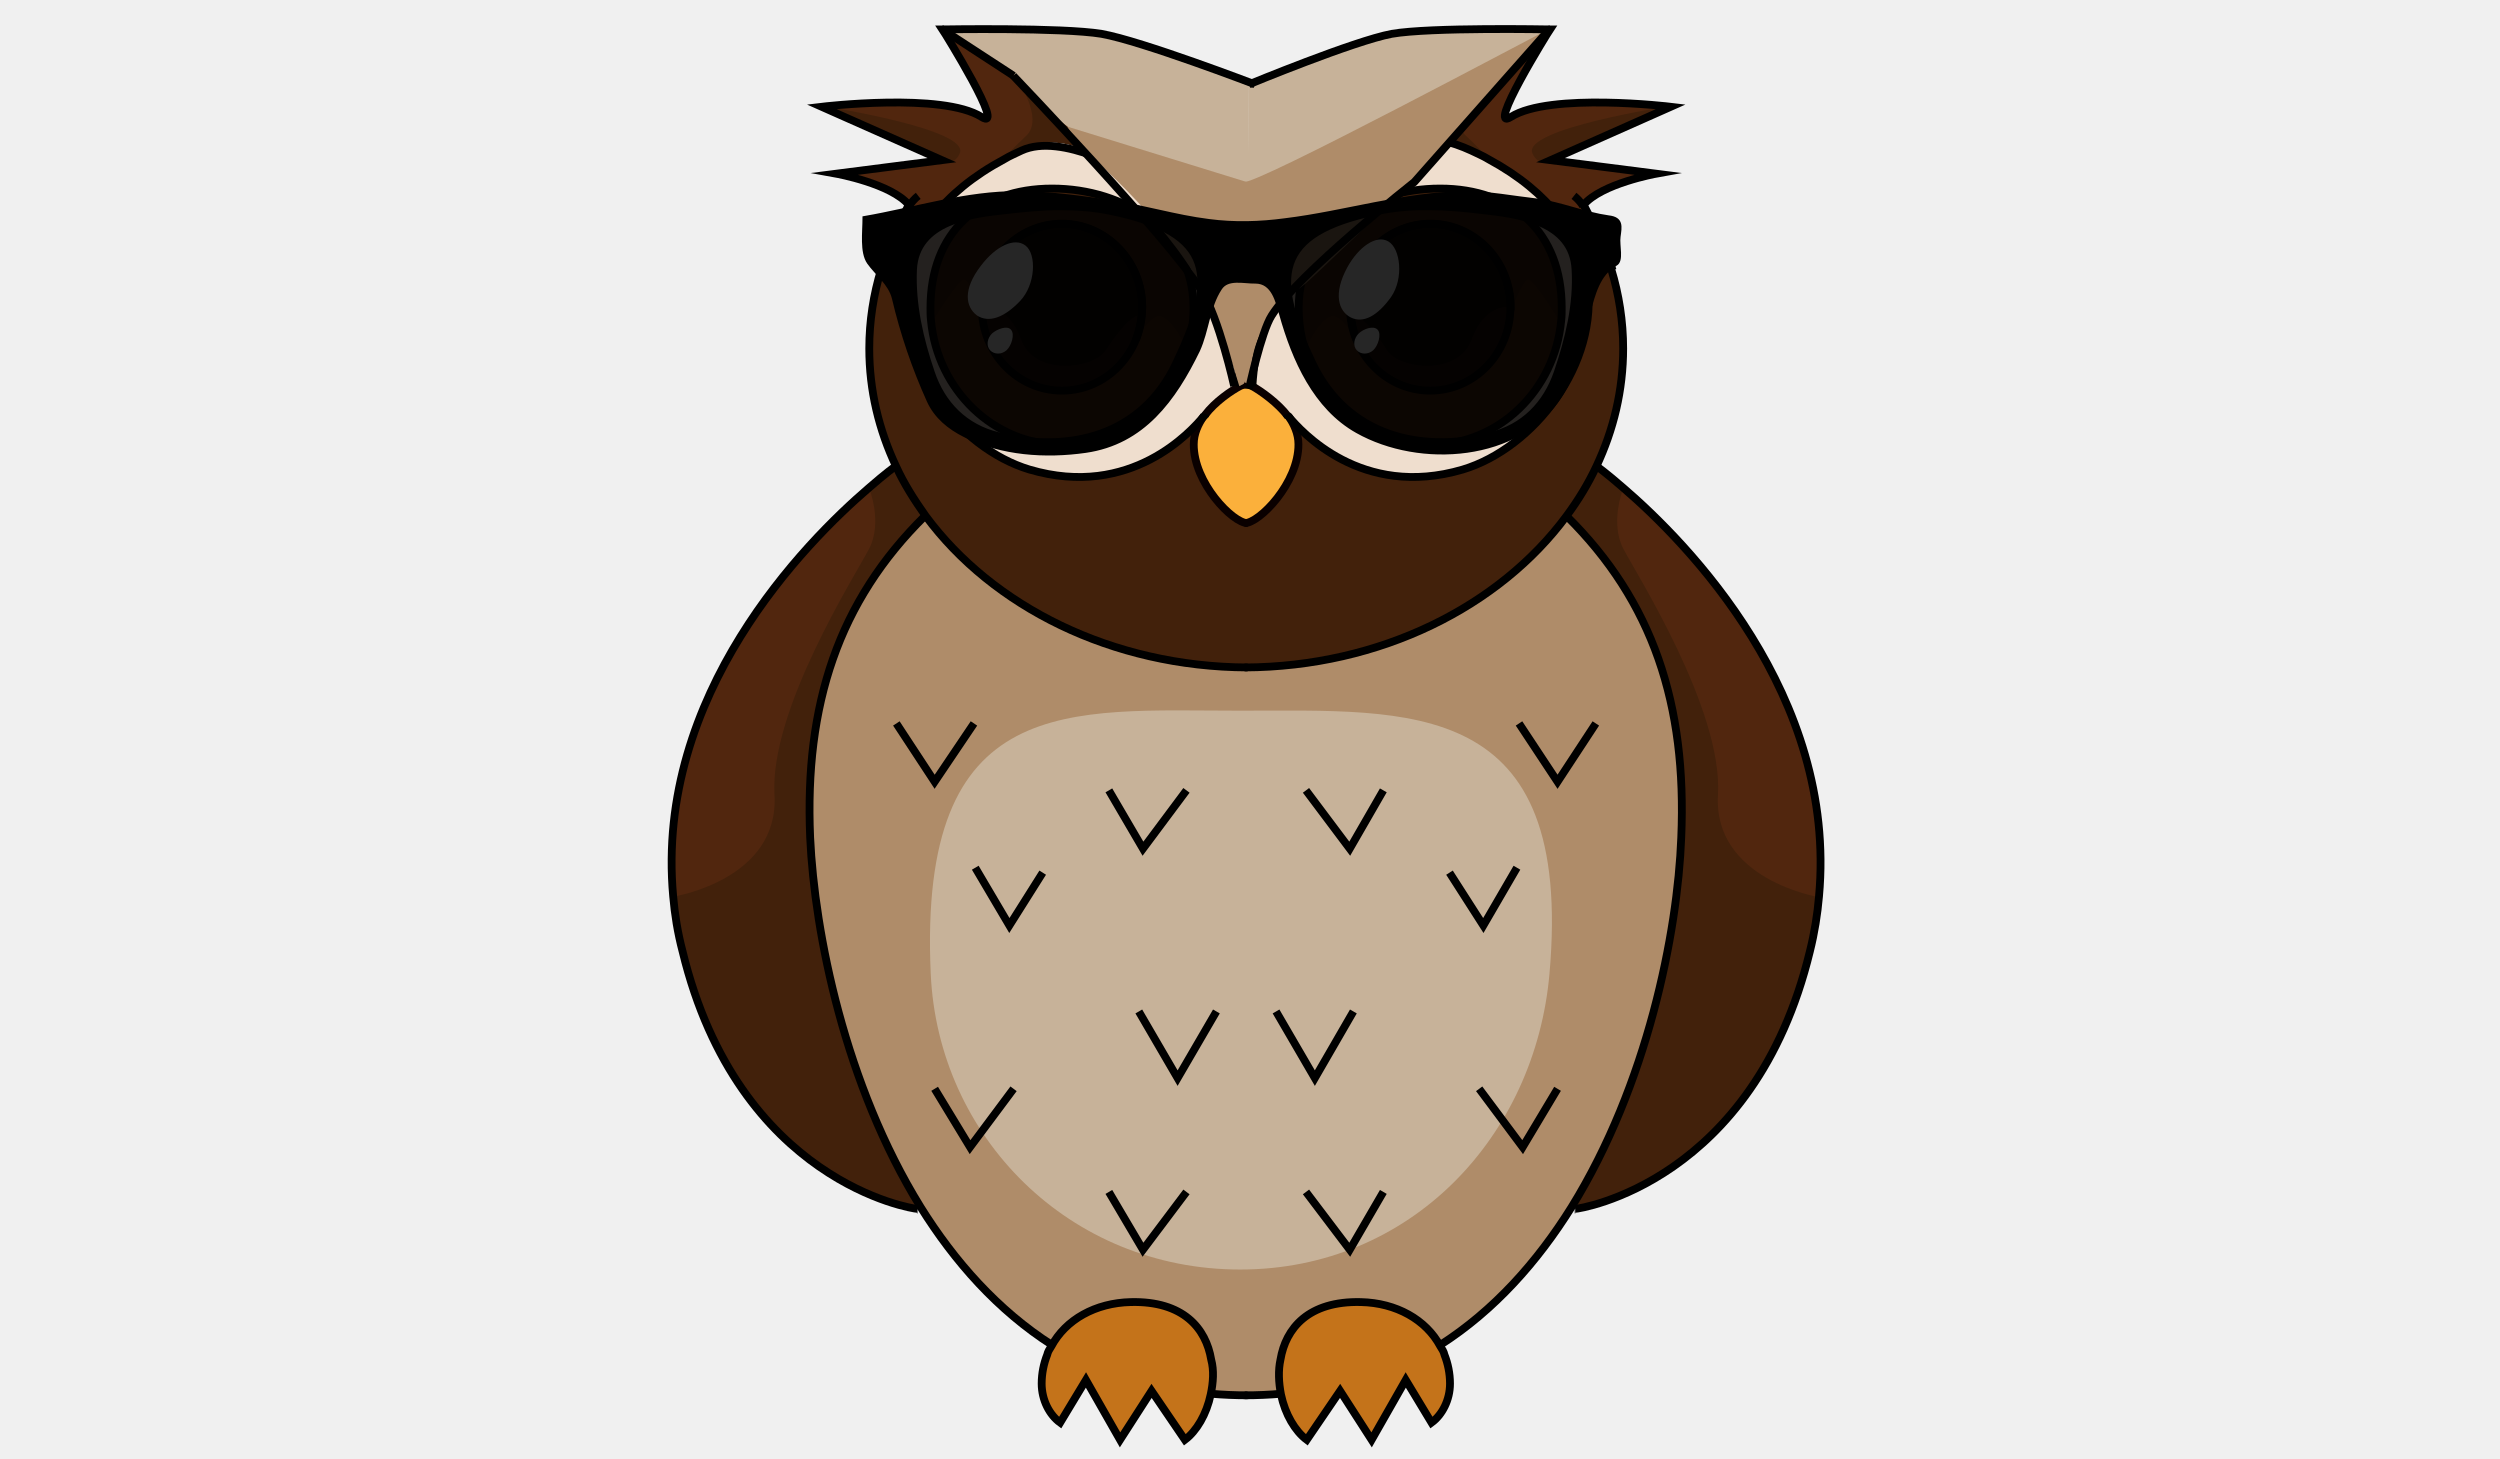
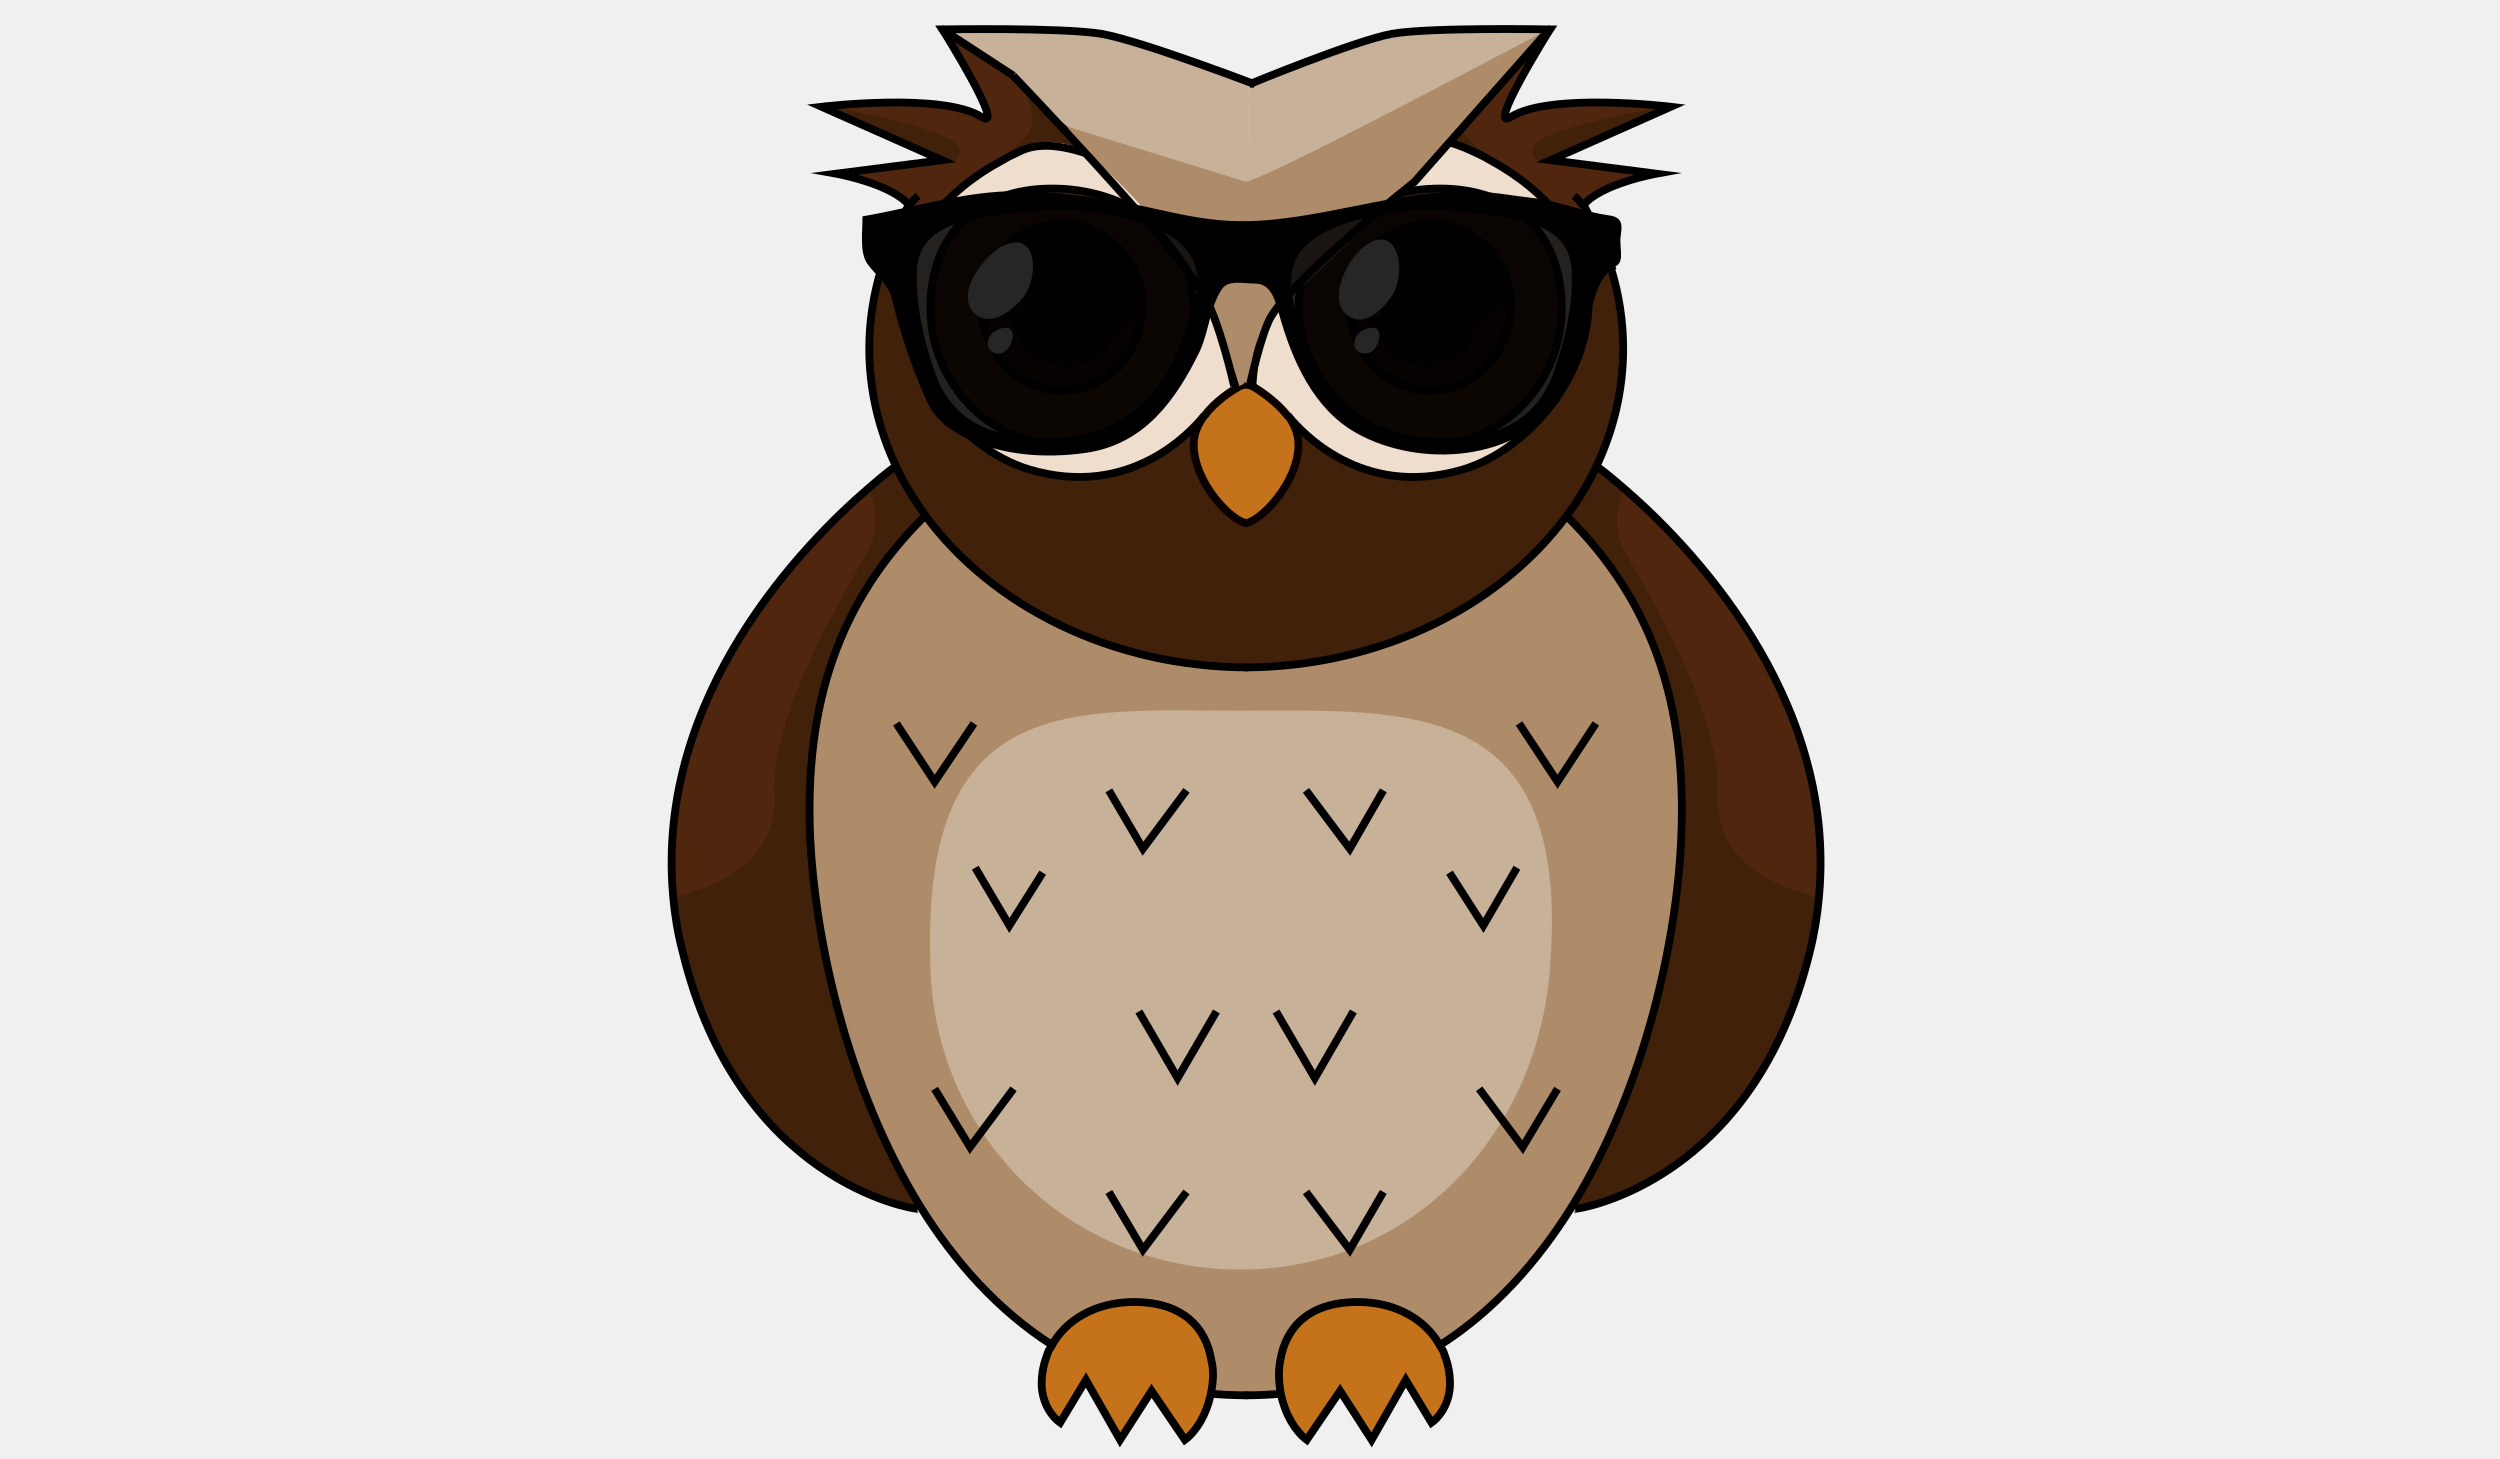
<svg xmlns="http://www.w3.org/2000/svg" version="1.1" id="Vrstva_1" x="0px" y="0px" viewBox="0 0 960 560" enable-background="new 0 0 960 560" xml:space="preserve">
  <g id="Vrstva_1_2_">
    <g id="Vrstva_1_1_" display="none">
      <path display="inline" fill="none" stroke="#000000" stroke-miterlimit="10" d="M478.5,12.9" />
      <rect x="93.8" y="-275.1" display="inline" fill="none" stroke="#0A0000" stroke-miterlimit="10" width="772.4" height="974.5" />
    </g>
    <g id="base">
      <path fill="#AF8C69" d="M479.1,256.3c52.2-0.2,98-23.5,123.6-58.1l0.2,0.2c33.3,32.8,46.4,72.1,44,123.4    c-1.7,36.8-13.1,95.1-42.1,141.9c-13.1,21-29.7,39.8-50.5,53l0,0c-5.5-10.3-17-16.7-30.5-17c-20.2-0.5-28.9,10.1-30.9,22.1l0,0    c-0.8,4.6-0.6,9.3,0.3,13.9c-4.6,0.5-9.3,0.6-14,0.6s-9.5-0.2-14-0.6c0.9-4.6,1.1-9.3,0.3-13.9l0,0c-2.1-12-10.9-22.6-30.9-22.1    c-13.3,0.2-24.9,6.8-30.5,17l0,0c-20.8-13.3-37.4-32-50.5-53c-29-46.9-40.7-105.1-42.4-141.9c-2.2-51.1,10.9-90.7,44-123.4    l0.2-0.2C381,233,426.8,256.2,479.1,256.3z" />
    </g>
    <g id="mirror">
      <g>
        <g>
          <g id="XMLID_13_">
            <g id="fill_x5F_bottom_12_">
              <path fill="#C4731A" d="M434.5,499.5c27.8-0.6,34.1,19.7,30.6,36c-1.6,7.6-5.4,14-9.9,17.4l-12.8-18.8l-12.1,18.8l-12.9-23        l-9.9,16.4c-4.1-3-7.1-8.7-7.1-15c0-5.4,1.3-10.3,3.6-14.4C409.7,506.3,421.1,499.6,434.5,499.5z" />
              <path fill="#AF8C69" d="M479.1,499.5v36.6c-4.7,0-9.5-0.2-14-0.6c3.5-16.3-3-36.6-30.6-36c-13.3,0.2-24.8,6.8-30.5,17l0,0        c-20.8-13.3-37.4-32-50.5-53c-29-46.9-40.7-105.1-42.4-141.9c-2.2-51.1,10.9-90.7,44-123.4l0.2-0.2        c25.7,34.7,71.5,57.9,123.6,58.1v36.4c0,0-68,5.5-80.3-15.1c-16.6-27.5-40.6-35-62.6-23c-27.6,14.7,1.1,177.8,22.2,193        c27.6,19.7,42.9-0.8,62.3,21.1C438.6,489.1,455.6,488.8,479.1,499.5z" />
              <path fill="#42210B" d="M395.5,180.3c38.8,11.5,62.3-14.7,66.9-20.4c-2.2,3.2-3.8,6.8-3.9,10.9c-0.2,14.8,15,30.3,20.7,30.3        v55.2c-52.2-0.2-98-23.5-123.6-58.1c-4.4-6.2-8.4-12.5-11.4-19.1c-6.6-14-10.3-29.2-10.3-45.3c0-10.4,1.6-20.7,4.6-30.5        c0.6-2.2,1.3-4.4,2.2-6.5c3-7.3,7.4-15.5,8.5-17.8c0,0,0-0.2,0.2-0.2c0.2-0.2,0.2-0.5,0.2-0.5c-6.8-8.4-27.9-12-27.9-12        l40.6-5.2l-46.5-20.4c0,0,46.2-5.5,61.4,3.9c9.9,6.3-14.5-32.7-15-33.6l81.7,61.2L428.4,63c-10.3-3.9-20.4-12.6-35.8-5.5        c-2.2,0.9-4.6,2.2-6.6,3.3C316.5,98.1,353.5,167.8,395.5,180.3z" />
              <path fill="#C7B299" d="M479.6,32.6L479.1,147c0,0-1.1,0.6-2.8,1.4c0,0-7.7-60.3-44.5-78.6c-1.7-0.8-5.5-7.3-7.3-8l-5-5.7        l-57.3-44.7l0,0c0,0,45.9-0.9,60.7,1.7C437.6,15.9,479.6,32.6,479.6,32.6z" />
              <path fill="#EFDECE" d="M395.5,180.3c-42.1-12.5-79.2-82.4-9.6-119.1c2.1-1.3,4.4-2.2,6.6-3.3c15.5-7.1,21.9-0.2,32,3.8        c1.7,0.8,8.5,4.1,10.1,4.9c36.9,18.3,41.8,81.7,41.8,81.7c-3.5,1.7-9.2,5.5-13.1,10.7c0,0-0.2,0.5-0.8,0.9        C457.8,165.6,434.5,192,395.5,180.3z M455.6,135.5C455.6,135.5,455.6,135.1,455.6,135.5c1.9-5.5,2.8-11.2,2.8-17.2        c0-29-22.6-52.5-50.5-52.5s-50.5,23.5-50.5,52.5s22.6,52.5,50.5,52.5C430.1,170.8,448.8,156,455.6,135.5z" />
              <path fill="#42210B" d="M407.8,86.1c-17,0-30.8,14.4-30.8,32c0,17.8,13.9,32,30.8,32c17,0,30.8-14.4,30.8-32        C438.7,100.4,424.9,86.1,407.8,86.1z M357.3,118c0-29,20.5-45.4,48.4-45.4S458.4,89,458.4,118c0,6.2-0.9,11.8-2.8,17.2        c0,0,0,0,0,0.2c-6.8,20.5-25.7,35.3-47.7,35.3C379.9,170.8,357.3,147,357.3,118z" />
              <path fill="#0F0602" d="M377,118c0-17.8,13.9-32,30.8-32c17,0,30.8,14.4,30.8,32c0,17.8-13.9,32-30.8,32        C390.9,150.3,377,135.8,377,118z" />
              <path fill="#42210B" d="M262.2,365.4c-26.4-109,82.1-186.4,82.1-186.4c3.2,6.8,7.1,13.1,11.4,19.1l-0.2,0.2        c-33.3,32.8-46.4,72.3-44.2,123.4c1.7,36.8,13.1,95.1,42.4,141.9l-1.1,0.8l0,0C350.9,464.5,283.8,454,262.2,365.4z" />
              <path fill="#FBB03B" d="M479.1,146.8v54.3c-5.7,0-20.8-15.5-20.7-30.3c0-4.1,1.7-7.7,3.9-10.9c0.6-0.6,0.8-0.9,0.8-0.9        c3.9-5.2,9.9-8.8,13.1-10.7C478.2,147.3,479.1,146.8,479.1,146.8z" />
              <path fill="#51260E" d="M348.6,79.9c0.2-0.2,0.2-0.5,0.3-0.6c-1.1,2.2-5.5,10.3-8.5,17.8C342.8,91.1,345.5,85.4,348.6,79.9z" />
              <g id="fill_x5F_bottom_15_">
                <path fill="#C4731A" d="M522.5,499.5c-27.8-0.6-34.1,19.7-30.6,36c1.6,7.6,5.4,14,9.9,17.4l12.8-18.8l12.1,18.8l12.9-23         l9.9,16.4c4.1-3,7.1-8.7,7.1-15c0-5.4-1.3-10.3-3.6-14.4C547.3,506.3,535.9,499.6,522.5,499.5z" />
                <path fill="#AF8C69" d="M477.9,499.5v36.6c4.7,0,9.5-0.2,14-0.6c-3.5-16.3,3-36.6,30.6-36c13.3,0.2,24.8,6.8,30.5,17l0,0         c20.8-13.3,37.4-32,50.5-53c29-46.9,40.7-105.1,42.4-141.9c2.2-51.1-10.9-90.7-44-123.4l-0.2-0.2         c-25.7,34.7-71.5,57.9-123.6,58.1v36.4c0,0,68,5.5,80.3-15.1c16.6-27.5,40.6-35,62.6-23c27.6,14.7-1.1,177.8-22.2,193         c-27.3,19.7-42.9-0.8-62.3,21.1C518.6,489.1,501.4,488.8,477.9,499.5z" />
                <path fill="#42210B" d="M561.5,180.3c-38.8,11.5-62.3-14.7-66.9-20.4c2.2,3.2,3.8,6.8,3.9,10.9c0.2,14.8-15,30.3-20.7,30.3         v55.2c52.2-0.2,98-23.5,123.6-58.1c4.6-6.2,8.4-12.5,11.5-19.1c6.6-14,10.3-29.2,10.3-45.3c0-10.4-1.6-20.7-4.6-30.5         c-0.6-2.2-1.3-4.4-2.2-6.5c-2.8-7.3-7.4-15.5-8.5-17.8c0,0,0-0.2-0.2-0.2c-0.2-0.2-0.2-0.5-0.2-0.5c6.8-8.4,27.9-12,27.9-12         l-40.6-5.2L641,40.6c0,0-46.2-5.5-61.4,3.9c-9.9,6.3,14.5-32.7,15-33.6l-68.5,44.2l0.2,0.5c10.3-3.9,22.4-5.4,37.9,1.7         c2.2,0.9,4.6,2.2,6.6,3.3C640.7,98.1,603.8,167.8,561.5,180.3z" />
                <path fill="#C7B299" d="M479.6,32.6L478,147c0,0,1.1,0.6,2.8,1.4c0,0,3.9-71.5,40.9-89.9c1.7-0.8,4.9-2.8,4.9-2.8l68.5-44.2         l0,0c0,0-46.1-1.1-61.1,1.7C519.8,15.9,479.6,32.6,479.6,32.6z" />
                <path fill="#EFDECE" d="M561.5,180.3c42.1-12.5,79.2-82.4,9.6-119.1c-2.1-1.3-4.4-2.2-6.6-3.3c-15.5-7.1-27.8-5.7-37.9-1.7         c-1.7,0.8-3.6,1.6-5.2,2.4c-36.9,18.3-40.9,89.9-40.9,89.9c3.5,1.7,9.2,5.5,13.1,10.7c0,0,0.2,0.5,0.8,0.9         C499.2,165.6,522.8,192,561.5,180.3z M501.5,135.5C501.4,135.5,501.4,135.1,501.5,135.5c-1.9-5.5-2.8-11.2-2.8-17.2         c0-29,22.6-52.5,50.5-52.5s50.5,23.5,50.5,52.5s-22.6,52.5-50.5,52.5C527.1,170.8,508.3,156,501.5,135.5z" />
                <path fill="#42210B" d="M549.2,86.2c17,0,30.8,14.4,30.8,32c0,17.8-13.9,32-30.8,32c-17,0-30.8-14.4-30.8-32         S532.2,86.2,549.2,86.2z M599.7,118.3c0-29-19.9-45.8-47.8-45.8s-53.2,16.7-53.2,45.8c0,6.2,0.9,11.8,2.8,17.2c0,0,0,0,0,0.2         c6.8,20.5,25.7,35.3,47.7,35.3C577.1,171,599.7,147.3,599.7,118.3z" />
                <path fill="#0F0602" d="M580,118c0-17.8-13.9-32-30.8-32c-17,0-30.8,14.4-30.8,32c0,17.8,13.9,32,30.8,32         C566.2,150.3,580,135.8,580,118z" />
                <path fill="#42210B" d="M694.8,365.4c26.4-109-81.7-186.4-81.7-186.4c-3.2,6.8-7.1,13.1-11.5,19.1l0.2,0.2         c33.3,32.7,46.5,72.1,44,123.2c-1.7,36.8-13.1,95.1-42.4,141.9l1.1,0.8l0,0C606.5,464.5,673.5,454,694.8,365.4z" />
                <path fill="#FBB03B" d="M477.9,146.8v54.3c5.7,0,20.8-15.5,20.7-30.3c0-4.1-1.7-7.7-3.9-10.9c-0.6-0.6-0.8-0.9-0.8-0.9         c-3.9-5.2-9.9-8.8-13.1-10.7C479.1,147.3,477.9,146.8,477.9,146.8z" />
                <path fill="#51260E" d="M608.4,79.9c-0.2-0.2-0.2-0.5-0.3-0.6c1.1,2.2,5.7,10.3,8.5,17.8C614.4,91.1,611.5,85.4,608.4,79.9z" />
              </g>
              <path fill="#C7B299" d="M595,373.9c-5.5,62.5-53.2,113.6-118.8,113.6s-116-51-118.8-113.6c-4.9-108.6,53.2-101,118.8-101        S604.4,267.4,595,373.9z" />
            </g>
            <g id="fill_x5F_top_12_">
              <path display="none" fill="#AF8C69" d="M479.1,499.5v36.6c-4.7,0-9.5-0.2-14-0.6c0.9-4.6,1.1-9.3,0.3-13.9l0,0        c-2.1-12-10.9-22.6-30.9-22.1c-13.3,0.2-24.9,6.8-30.5,17l0,0c-20.8-13.3-37.4-32-50.5-53c-29-46.9-40.7-105.1-42.4-141.9        c-2.2-51.1,10.9-90.7,44-123.4l0.2-0.2c25.7,34.7,71.3,57.9,123.6,58.1v243.3L479.1,499.5L479.1,499.5z" />
-               <path fill="#FBB03B" d="M479.1,147.3v54c-5.7,0-20.8-15.5-20.7-30.3c0-4.1,1.7-7.7,3.9-10.9c0.6-0.6,0.8-0.9,0.8-0.9        c3.9-5.2,9.9-8.8,13.1-10.7C477.9,147.3,479.1,147.3,479.1,147.3z" />
+               <path fill="#C4731A" d="M479.1,147.3v54c-5.7,0-20.8-15.5-20.7-30.3c0-4.1,1.7-7.7,3.9-10.9c0.6-0.6,0.8-0.9,0.8-0.9        c3.9-5.2,9.9-8.8,13.1-10.7C477.9,147.3,479.1,147.3,479.1,147.3z" />
              <path fill="#EFDECE" d="M455.5,135.5C455.5,135.5,455.6,135.1,455.5,135.5c1.9-5.5,2.8-11.2,2.8-17.2        c0-29-24.8-45.8-52.7-45.8s-48.4,16.7-48.4,45.8c0,1.7,0,3.3,0.2,4.9c2.5,26.7,24.1,47.7,50.3,47.7        C429.9,170.8,448.7,156,455.5,135.5z M347.5,108c2.7-17,13.9-33.9,38.2-46.9c2.1-1.3,4.4-2.2,6.6-3.3        c15.5-7.1,40.4,7.9,42.1,8.7c36.9,18.3,41.8,81.7,41.8,81.7c-3.5,1.7-9.2,5.5-13.1,10.7c0,0-0.2,0.5-0.8,0.9        c-4.6,5.5-27.9,31.9-66.9,20.4C368.1,172.1,342.8,139.7,347.5,108z" />
              <path fill="#C4731A" d="M464.9,535.5c-1.6,7.6-5.4,14-9.9,17.4l-12.8-18.8l-12.1,18.8l-13.1-23l-9.9,16.4        c-4.1-3-7.1-8.7-7.1-15c0-3.9,0.8-7.7,2.1-11c0,0,11.5-8.4,19.6-8.4c18.5,0,24.1,11.5,33.6,11.5c5.7,0,9-1.4,9-1.4l0.8-0.2        l0,0C466.2,526.2,465.9,530.9,464.9,535.5z" />
              <path fill="#51260E" d="M445.8,121.4c3.9,0.9,10.1,11,9.6,14c0,0,0,0,0,0.2c-6.8,20.5-25.7,35.3-47.7,35.3        c-26.2,0-47.8-21-50.3-47.7h0.8c0,0,9.9-16.4,12.1-15.9s6.5,12,6.5,12l0,0c0.6,17.2,14.2,31.1,30.8,31.1        c12.8,0,23.5-8,28.2-19.4l0,0C436.5,130.1,441.9,120.3,445.8,121.4z" />
              <path fill="#230F07" d="M438.6,120.8c-0.2,3.6-1.1,6.9-2.2,10.1l0,0c-4.7,11.5-15.6,19.4-28.2,19.4        c-16.7,0-30.1-13.9-30.8-31.1c0-0.5,0-0.8,0-1.3c0,0,9.6-1.6,14.7,12.5c5.2,14.2,27.6,11.2,32.3,4.4        C429,127.9,434.2,120.8,438.6,120.8z" />
              <path fill="#51260E" d="M349.1,79.1c0.2-0.2,0.2-0.5,0.2-0.5c-6.8-8.4-27.9-12-27.9-12l40.6-5.2c0,0,4.1,2.8,6.5-2.4        c4.6-9.5-52.9-18.3-52.9-18.3s46.2-5.5,61.4,3.9c9.9,6.3-14.5-32.7-15-33.6l27.3,17.5l0,0c0.6,0.8,12.1,17,4.7,23.7        c-4.7,4.4-8.4,8.4-8.4,8.4c-24.3,12.8-35.5,29.8-38.2,46.9c-0.9-0.2-1.7-0.5-2.5-0.8c-3.9-2.2-6.6-3.6-6.8-3.8        c0.6-2.2,1.3-4.4,2.2-6.5C343.4,89.5,347.7,81.5,349.1,79.1C349.1,79.3,349.1,79.1,349.1,79.1z" />
              <path fill="#51260E" d="M348.6,79.9c0.2-0.2,0.2-0.5,0.3-0.6c-1.1,2.2-5.5,10.3-8.5,17.8C342.6,91.1,345.5,85.4,348.6,79.9z" />
              <path fill="#51260E" d="M333.7,187.4c0,0,5.4,13.1,0,23.4s-38.2,61.9-36.3,94.4c1.9,32.7-38.8,39.1-38.8,39.1        C251.4,266.6,309.5,208,333.7,187.4z" />
              <g id="fill_x5F_top_15_">
                <path display="none" fill="#AF8C69" d="M477.9,499.5v36.6c4.7,0,9.5-0.2,14-0.6c-0.9-4.6-1.1-9.3-0.3-13.9l0,0         c2.1-12,10.9-22.6,30.9-22.1c13.3,0.2,24.9,6.8,30.5,17l0,0c20.8-13.3,37.4-32,50.5-53c29-46.9,40.7-105.1,42.1-141.9         c2.2-51.1-10.9-90.7-44-123.4l-0.2-0.2c-25.7,34.7-71.3,57.9-123.6,58.1L477.9,499.5L477.9,499.5z" />
-                 <path fill="#FBB03B" d="M477.9,147.3v54c5.7,0,20.8-15.5,20.7-30.3c0-4.1-1.7-7.7-3.9-10.9c-0.6-0.6-0.8-0.9-0.8-0.9         c-3.9-5.2-9.9-8.8-13.1-10.7C479.1,147.3,477.9,147.3,477.9,147.3z" />
+                 <path fill="#C4731A" d="M477.9,147.3v54c5.7,0,20.8-15.5,20.7-30.3c0-4.1-1.7-7.7-3.9-10.9c-0.6-0.6-0.8-0.9-0.8-0.9         c-3.9-5.2-9.9-8.8-13.1-10.7C479.1,147.3,477.9,147.3,477.9,147.3z" />
                <path fill="#EFDECE" d="M501.5,135.5C501.5,135.5,501.5,135.1,501.5,135.5c-1.9-5.5-2.8-11.2-2.8-17.2         c0-29,24-45.8,51.9-45.8s49.2,16.7,49.2,45.8c0,1.7,0,3.3-0.2,4.9c-2.5,26.7-24,47.7-50.3,47.7         C527.1,170.8,508.3,156,501.5,135.5z M609.5,108c-2.7-17-13.9-33.9-38-46.9c-2.1-1.3-4.4-2.2-6.6-3.3         c-15.5-7.1-20.2-2.4-30.3,1.6c-1.7,0.8-10.9-1.7-12.6-0.9c-36.9,18.3-40.9,89.9-40.9,89.9c3.5,1.7,9.2,5.5,13.1,10.7         c0,0,0.2,0.5,0.8,0.9c4.6,5.5,27.9,31.9,66.9,20.4C589.1,172.1,614.4,139.7,609.5,108z" />
                <path fill="#C4731A" d="M491.9,535.5c1.6,7.6,5.4,14,9.9,17.4l12.8-18.8l12.1,18.8l13.1-23l9.9,16.4c4.1-3,7.1-8.7,7.1-15         c0-3.9-0.8-7.7-2.1-11c0,0-11.5-8.4-19.6-8.4c-18.5,0-24.1,11.5-33.6,11.5c-5.7,0-9-1.4-9-1.4l-0.8-0.2l0,0         C490.8,526.2,491,530.9,491.9,535.5z" />
                <path fill="#51260E" d="M511.2,121.4c-3.9,0.9-10.1,11-9.6,14c0,0,0,0,0,0.2c6.8,20.5,25.7,35.3,47.7,35.3         c26.4,0,47.8-21,50.3-47.7h-0.8c0,0-9.9-16.4-12.1-15.9c-2.2,0.5-6.5,12-6.5,12l0,0c-0.6,17.2-14.2,31.1-30.8,31.1         c-12.8,0-23.5-8-28.2-19.4l0,0C520.5,130.1,515.1,120.3,511.2,121.4z" />
                <path fill="#230F07" d="M518.6,120.8c0.2,3.6,1.1,6.9,2.2,10.1l0,0c4.7,11.5,15.6,19.4,28.2,19.4c16.7,0,30.1-13.9,30.8-31.1         c0-0.5,0-0.8,0-1.3c0,0-9.6-1.6-14.7,12.5c-5.2,14.2-27.6,11.2-32.3,4.4C528.4,127.9,523,120.8,518.6,120.8z" />
                <path fill="#51260E" d="M607.9,79.1c-0.2-0.2-0.2-0.5-0.2-0.5c6.8-8.4,27.9-12,27.9-12L595,61.4c0,0-4.1,2.8-6.5-2.4         c-4.6-9.5,52.9-18.3,52.9-18.3s-46.2-5.5-61.4,3.9c-9.9,6.3,14.5-32.7,15-33.6l-27.3,17.5l0,0c-0.6,0.8-12.1,17-4.7,23.7         c4.7,4.4,8.4,8.4,8.4,8.4c24.3,12.8,35.5,29.8,38,46.9c0.9-0.2,1.7-0.5,2.5-0.8c3.9-2.2,6.6-3.6,6.8-3.8         c-0.6-2.2-1.3-4.4-2.2-6.5C613.6,89.5,609.3,81.5,607.9,79.1C608.1,79.3,607.9,79.1,607.9,79.1z" />
                <path fill="#51260E" d="M608.5,79.9c-0.2-0.2-0.2-0.5-0.3-0.6c1.1,2.2,5.5,10.3,8.5,17.8C614.4,91.1,611.7,85.4,608.5,79.9z" />
                <path fill="#51260E" d="M623.4,187.4c0,0-5.4,13.1,0,23.4s38.2,61.9,36.3,94.4c-1.9,32.7,38.8,39.3,38.8,39.3         C705.6,266.6,647.7,208,623.4,187.4z" />
              </g>
            </g>
            <g id="outlines_12_">
              <path fill="none" stroke="#000000" stroke-width="3" stroke-miterlimit="10" d="M349.1,79.1c0.9-1.4,2.1-2.8,3.5-3.9" />
              <path fill="none" stroke="#000000" stroke-width="3" stroke-miterlimit="10" d="M338.2,103.4c0.6-2.2,1.3-4.4,2.2-6.5" />
              <ellipse fill="none" stroke="#000000" stroke-width="3" stroke-miterlimit="10" cx="407.8" cy="118" rx="30.8" ry="32" />
              <path fill="none" stroke="#000000" stroke-width="3" stroke-miterlimit="10" d="M479.1,256.3c-52.2-0.2-98-23.5-123.6-58.1        c-4.4-6.2-8.4-12.5-11.4-19.1c-6.6-14-10.3-29.2-10.3-45.3c0-10.4,1.6-20.7,4.6-30.5" />
              <path fill="none" stroke="#0A0000" stroke-width="3" stroke-miterlimit="10" d="M462.7,159.4c3.9-5.2,10.3-9.5,13.6-11.2        c1.7-0.9,5.4-0.5,5.4-0.5" />
              <path fill="none" stroke="#0A0000" stroke-width="3" stroke-miterlimit="10" d="M479.1,200.9c-5.7,0-20.8-15.5-20.7-30.3        c0-4.1,1.7-7.7,3.9-10.9" />
              <path fill="none" stroke="#000000" stroke-width="3" stroke-miterlimit="10" d="M455.5,135.5c-6.8,20.5-25.7,35.3-47.7,35.3        c-26.2,0-47.8-21-50.3-47.7c-0.2-1.6-0.2-3.3-0.2-4.9c0-29,18.8-45.8,46.7-45.8s54.3,16.7,54.3,45.8        C458.3,124.1,457.4,129.9,455.5,135.5" />
              <path fill="none" stroke="#000000" stroke-width="3" stroke-miterlimit="10" d="M377,119.2c0-0.5,0-0.8,0-1.3        c0-17.8,13.9-32,30.8-32s30.8,14.4,30.8,32c0,0.9,0,1.7-0.2,2.5c-0.2,3.6-1.1,6.9-2.2,10.1" />
              <path fill="none" stroke="#000000" stroke-width="3" stroke-miterlimit="10" d="M463,159c0,0-0.2,0.5-0.8,0.9        c-4.6,5.5-27.9,31.9-66.9,20.4c-27.3-8.2-52.5-40.6-47.8-72.3c2.7-17,13.9-33.9,38.2-46.9c2.1-1.3,4.4-2.2,6.6-3.3        c15.5-7.1,42.3,9,44,9.8c36.9,18.3,39.8,80.8,39.8,80.8" />
              <path fill="none" stroke="#000000" stroke-width="3" stroke-miterlimit="10" d="M361.9,11.3c0,0,45.9-0.8,61.1,1.7        c15.3,2.7,58.9,19.4,58.9,19.4" />
              <path fill="#AF8C69" d="M479.1,70l2.5,1.6l-2.2,74.8c0,0-1.7,0.9-3.5,1.9c0,0-7.3-24.6-14.2-37.7        c-14.4-26.8-46.7-54.4-47.8-54.9l-4.1-7.1" />
              <line fill="none" stroke="#000000" stroke-width="3" stroke-miterlimit="10" x1="389.2" y1="29.1" x2="361.9" y2="11.3" />
              <path fill="none" stroke="#000000" stroke-width="3" stroke-miterlimit="10" d="M473.9,148.2c0,0-5.8-26.2-12.5-36.6        c-13.3-20.8-72.3-82.5-72.3-82.5" />
              <path fill="none" stroke="#000000" stroke-width="3" stroke-miterlimit="10" d="M448.1,75.2" />
              <path fill="none" stroke="#000000" stroke-width="3" stroke-miterlimit="10" d="M362.5,11.3c0,0,0,0-0.6,0        c0.6,0.9,24.9,39.9,15,33.6c-15-9.5-61.4-3.9-61.4-3.9l46.2,20.5l-40.6,5.2c0,0,21.1,3.8,27.9,12c0,0,0,0.2-0.2,0.5        c0,0,0,0.2-0.2,0.2c-1.1,2.2-5.5,10.3-8.5,17.8c-0.9,2.4-1.7,4.6-2.2,6.5" />
              <path fill="none" stroke="#000000" stroke-width="3" stroke-miterlimit="10" d="M404,516.5c-20.8-13.3-37.4-32-50.5-53        c-29-46.9-40.7-105.1-42.4-141.9c-2.2-51.1,10.9-90.7,44-123.4" />
              <path fill="none" stroke="#000000" stroke-width="3" stroke-miterlimit="10" d="M479.1,535.8c-4.7,0-9.5-0.2-14-0.6        c-0.2,0-0.3,0-0.3,0" />
              <path fill="none" stroke="#000000" stroke-width="3" stroke-miterlimit="10" d="M352.3,464.5h-0.2" />
              <path fill="none" stroke="#000000" stroke-width="3" stroke-miterlimit="10" d="M343.9,179c0,0-3.9,2.8-10.3,8.4        c-24.1,20.7-82.2,79.2-75.1,156.8c0.6,6.9,1.7,13.9,3.6,21.1c21.5,88.7,88.5,98.9,90.1,98.9l0,0" />
              <path fill="none" stroke="#000000" stroke-width="3" stroke-miterlimit="10" d="M464.9,535.5c-1.6,7.6-5.4,14-9.9,17.4        l-12.8-18.8l-12.1,18.8l-13.1-23l-9.9,16.4c-4.1-3-7.1-8.7-7.1-15c0-3.9,0.8-7.7,2.1-11c0.3-1.3,0.9-2.2,1.6-3.3        c5.5-10.3,17-16.7,30.5-17c20.2-0.5,28.9,10.1,30.9,22.1l0,0C466.2,526.2,465.9,530.9,464.9,535.5z" />
              <polyline fill="none" stroke="#000000" stroke-width="3" stroke-miterlimit="10" points="344.2,277.8 358.9,300.2 374,277.8               " />
              <polyline fill="none" stroke="#000000" stroke-width="3" stroke-miterlimit="10" points="374.5,333.2 387.6,355.4         400.4,335.1       " />
              <polyline fill="none" stroke="#000000" stroke-width="3" stroke-miterlimit="10" points="425.8,303.5 438.9,325.9         455.6,303.5       " />
              <polyline fill="none" stroke="#000000" stroke-width="3" stroke-miterlimit="10" points="437.3,388.4 452.2,414 467.1,388.4               " />
              <polyline fill="none" stroke="#000000" stroke-width="3" stroke-miterlimit="10" points="358.9,418.1 372.5,440.5         389.2,418.1       " />
              <polyline fill="none" stroke="#000000" stroke-width="3" stroke-miterlimit="10" points="425.8,457.7 438.9,479.9         455.6,457.7       " />
              <path fill="none" stroke="#000000" stroke-width="3" stroke-miterlimit="10" d="M389.2,29.1L389.2,29.1" />
              <g id="outlines_15_">
                <path fill="none" stroke="#000000" stroke-width="3" stroke-miterlimit="10" d="M607.9,79.1c-0.9-1.4-2.1-2.8-3.5-3.9" />
                <path fill="none" stroke="#000000" stroke-width="3" stroke-miterlimit="10" d="M618.8,103.4c-0.6-2.2-1.3-4.4-2.2-6.5" />
                <ellipse fill="none" stroke="#000000" stroke-width="3" stroke-miterlimit="10" cx="549.2" cy="118" rx="30.8" ry="32" />
                <path fill="none" stroke="#000000" stroke-width="3" stroke-miterlimit="10" d="M477.9,256.3c52.2-0.2,98-23.5,123.6-58.1         c4.6-6.2,8.4-12.5,11.5-19.1c6.6-14,10.3-29.2,10.3-45.3c0-10.4-1.6-20.7-4.6-30.5" />
                <path fill="none" stroke="#0A0000" stroke-width="3" stroke-miterlimit="10" d="M494.6,159.9c-3.9-5.2-10.6-9.9-13.9-11.7         c-1.7-0.9-2.8-1.4-2.8-1.4" />
                <path fill="none" stroke="#0A0000" stroke-width="3" stroke-miterlimit="10" d="M477.9,200.9c5.7,0,20.8-15.5,20.7-30.3         c0-4.1-1.7-7.7-3.9-10.9" />
-                 <path fill="none" stroke="#000000" stroke-width="3" stroke-miterlimit="10" d="M501.5,135.5c6.8,20.5,25.7,35.3,47.7,35.3         c26.4,0,47.8-21,50.3-47.7c0.2-1.6,0.2-3.3,0.2-4.9c0-29-18.8-45.8-46.7-45.8c-27.9,0-54.3,16.7-54.3,45.8         C498.7,124.1,499.6,129.9,501.5,135.5" />
+                 <path fill="none" stroke="#000000" stroke-width="3" stroke-miterlimit="10" d="M501.5,135.5c6.8,20.5,25.7,35.3,47.7,35.3         c26.4,0,47.8-21,50.3-47.7c0.2-1.6,0.2-3.3,0.2-4.9c0-29-18.8-45.8-46.7-45.8s-54.3,16.7-54.3,45.8         C498.7,124.1,499.6,129.9,501.5,135.5" />
                <path fill="none" stroke="#000000" stroke-width="3" stroke-miterlimit="10" d="M580.1,119.2c0-0.5,0-0.8,0-1.3         c0-17.8-13.9-32-30.8-32s-30.8,14.4-30.8,32c0,0.9,0,1.7,0.2,2.5c0.2,3.6,1.1,6.9,2.2,10.1" />
                <path fill="none" stroke="#000000" stroke-width="3" stroke-miterlimit="10" d="M494,159c0,0,0.2,0.5,0.8,0.9         c4.6,5.5,27.9,31.9,66.9,20.4c27.3-8.2,52.5-40.6,47.8-72.3c-2.7-17-13.9-33.9-38-46.9c-2.1-1.3-4.4-2.2-6.6-3.3         c-15.5-7.1-27.8-5.7-37.9-1.7c-1.7,0.8-3.5,1.6-5.2,2.4c-37,18.3-40.9,89.9-40.9,89.9" />
                <path fill="none" stroke="#000000" stroke-width="3" stroke-miterlimit="10" d="M595.1,11.3c0,0-45.9-0.9-60.7,1.7         c-14.4,2.7-54.8,19.4-54.8,19.4" />
                <path fill="#AF8C69" d="M477.6,69.8l0.3,77c0,0,1.1,0.5,2.8,1.4c0,0-4.6-21.8,19.6-38.5c1.7-0.8,46.2-43.9,46.2-43.9         l48.3-54.6C593.5,11.6,480.4,72.2,477.6,69.8z" />
                <path fill="none" stroke="#000000" stroke-width="3" stroke-miterlimit="10" d="M479.6,149.4c0,0,4.7-21.9,8.7-28.2         c9.9-15.9,54.8-51.3,54.8-51.3L595,11.2" />
                <path fill="none" stroke="#000000" stroke-width="3" stroke-miterlimit="10" d="M531.2,52.8" />
                <path fill="none" stroke="#000000" stroke-width="3" stroke-miterlimit="10" d="M594.6,11.3c0,0,0,0,0.6,0         c-0.6,0.9-24.9,39.9-15,33.6c15-9.5,61.4-3.9,61.4-3.9l-46.2,20.5l40.6,5.2c0,0-21.1,3.8-27.9,12c0,0,0,0.2,0.2,0.5         c0,0,0,0.2,0.2,0.2c1.1,2.2,5.5,10.3,8.5,17.8c0.9,2.4,1.7,4.6,2.2,6.5" />
                <path fill="none" stroke="#000000" stroke-width="3" stroke-miterlimit="10" d="M553,516.5c20.8-13.3,37.4-32,50.5-53         c29-46.9,40.7-105.1,42.1-141.9c2.2-51.1-10.9-90.7-44-123.4" />
                <path fill="none" stroke="#000000" stroke-width="3" stroke-miterlimit="10" d="M477.9,535.8c4.7,0,9.5-0.2,14-0.6         c0.2,0,0.3,0,0.3,0" />
                <path fill="none" stroke="#000000" stroke-width="3" stroke-miterlimit="10" d="M604.7,464.5h0.2" />
                <path fill="none" stroke="#000000" stroke-width="3" stroke-miterlimit="10" d="M613.1,179c0,0,3.9,2.8,10.3,8.4         c24.1,20.7,82.2,79.4,75.1,156.8c-0.6,6.9-1.7,13.9-3.5,21.1c-21.5,88.7-88.5,98.9-90.1,98.9l0,0" />
                <path fill="none" stroke="#000000" stroke-width="3" stroke-miterlimit="10" d="M491.9,535.5c1.6,7.6,5.4,14,9.9,17.4         l12.8-18.8l12.1,18.8l13.1-23l9.9,16.4c4.1-3,7.1-8.7,7.1-15c0-3.9-0.8-7.7-2.1-11c-0.3-1.3-0.9-2.2-1.6-3.3         c-5.5-10.3-17-16.7-30.5-17c-20.2-0.5-28.9,10.1-30.9,22.1l0,0C490.8,526.2,491,530.9,491.9,535.5z" />
                <polyline fill="none" stroke="#000000" stroke-width="3" stroke-miterlimit="10" points="612.8,277.8 598.1,300.2          583.3,277.8        " />
                <polyline fill="none" stroke="#000000" stroke-width="3" stroke-miterlimit="10" points="582.5,333.2 569.6,355.4          556.6,335.1        " />
                <polyline fill="none" stroke="#000000" stroke-width="3" stroke-miterlimit="10" points="531.2,303.5 518.3,325.9          501.5,303.5        " />
                <polyline fill="none" stroke="#000000" stroke-width="3" stroke-miterlimit="10" points="519.7,388.4 504.9,414 490,388.4                 " />
                <polyline fill="none" stroke="#000000" stroke-width="3" stroke-miterlimit="10" points="598.1,418.1 584.7,440.5 568,418.1                 " />
                <polyline fill="none" stroke="#000000" stroke-width="3" stroke-miterlimit="10" points="531.2,457.7 518.3,479.9          501.5,457.7        " />
              </g>
            </g>
          </g>
        </g>
      </g>
    </g>
    <g id="top">
      <g id="eye_lens">
        <path id="eye_lens_2" fill="#FFFFFF" d="M393.8,94.3c4.3,3.3,3.9,15-2.1,21.3c-6.2,6.5-12.1,8.5-16.6,5.5     c-4.3-3.3-5.5-9.9,1.6-19.1C382.3,94.6,389.5,91,393.8,94.3z" />
        <path id="eye_lens_1" fill="#FFFFFF" d="M388.2,126.6c1.6,1.7,0.2,6.2-1.7,7.9c-1.9,1.7-4.7,1.7-6.3,0s-1.1-4.7,0.8-6.5     C383,126.3,386.8,124.9,388.2,126.6z" />
      </g>
      <g id="eye_lens_1_">
        <path id="eye_lens_2_1_" fill="#FFFFFF" d="M533.1,92.7c4.7,2.7,6,14.2,1.1,21.3c-5.2,7.3-10.7,10.3-15.5,7.9     c-4.7-2.4-6.9-9-1.3-19.3C521.7,94.8,528.5,90,533.1,92.7z" />
-         <path id="eye_lens_1_1_" fill="#FFFFFF" d="M529,126.6c1.6,1.7,0.2,6.2-1.7,7.9c-1.9,1.7-4.7,1.7-6.3,0s-1.1-4.7,0.8-6.5     C523.6,126.3,527.4,124.9,529,126.6z" />
+         <path id="eye_lens_1_1_" fill="#FFFFFF" d="M529,126.6c1.6,1.7,0.2,6.2-1.7,7.9s-4.7,1.7-6.3,0s-1.1-4.7,0.8-6.5     C523.6,126.3,527.4,124.9,529,126.6z" />
      </g>
    </g>
  </g>
  <g id="Vrstva_2">
    <g>
      <g id="g4808">
        <path id="path2830" stroke="#000000" d="M562.9,73.9c-23.7,0.2-46.4,7.6-69.4,10.4c-9.6,1.3-19.6,1.6-29.3,0.3     c-12.9-1.6-25.4-5.5-38.2-7.4c-11.5-1.6-23.2-3.3-34.7-3.3c-20.2-0.2-39.8,6.2-59.6,9.6c0,5.8-1.1,13.3,1.7,17.4     c3,4.3,8.2,8,9.6,13.7c3.2,13.6,7.7,26.8,13.4,39.4c2.8,6.2,8,10.4,14,13.4c14.2,7.1,31.1,8.2,46.5,6     c22.2-3.2,34.2-19.9,43.4-38.8c3.5-7.7,3.8-16.7,8.4-23.7c2.7-4.3,9-2.4,13.4-2.5c6.6,0,8.2,7.4,9.6,12.3     c4.9,17.5,13.1,36,29.3,45.1c24.3,13.7,62.5,11,78.3-13.6c6.2-9.6,7.9-21.3,10.9-32.3c1.9-6.6,3.6-14.5,10.3-18.3     c2.7-1.4,0.8-7.4,1.3-10.7c0.5-3.8,1.3-7.1-4.1-7.7c-9.3-1.3-18.3-5.2-27.8-6.5C580.9,75.7,572,73.9,562.9,73.9z M407,80.2     c6.6,0,13.4,0.5,19.9,1.9c38.8,8.2,39.6,24.1,23.7,57.3c-12.9,27-39.9,33.6-67.1,27.1c-12.5-3-21.1-11.7-25.1-23.7     c-4.3-12.6-7.4-26-6.8-39.3c0.9-17.8,21.1-20.4,35.5-21.9C393.4,80.9,400.2,80.2,407,80.2z M548.5,80.2c6.6,0,13.4,0.6,20,1.4     c14.4,1.6,34.6,4.1,35.5,21.9c0.8,13.3-2.5,26.7-6.8,39.3c-4.1,12-12.6,20.7-25.1,23.7C545,173,518,166.2,505,139.4     c-15.9-33-15.1-49.1,23.7-57.3C535.1,80.7,541.9,80.1,548.5,80.2z" />
        <path id="path2832" opacity="0.85" stroke="#000000" enable-background="new    " d="M386.9,81.5c13.3-1.4,26.8-2.4,39.9,0.5     c38.8,8.2,39.6,24.1,23.7,57.3c-12.9,27-39.9,33.6-67.1,27.3c-12.5-3-21.1-11.7-25.1-23.7c-4.3-12.6-7.6-26-6.8-39.3     C352.4,85.6,372.4,83.2,386.9,81.5L386.9,81.5z" />
        <path id="path2832-1" opacity="0.85" stroke="#000000" enable-background="new    " d="M568.6,81.5c-13.3-1.4-26.8-2.4-39.9,0.5     c-38.8,8.2-39.6,24.1-23.7,57.3c12.9,27,39.9,33.6,67.1,27.3c12.5-3,21.1-11.7,25.1-23.7c4.3-12.6,7.6-26,6.8-39.3     C603.1,85.6,582.9,83.2,568.6,81.5L568.6,81.5z" />
      </g>
    </g>
  </g>
</svg>
